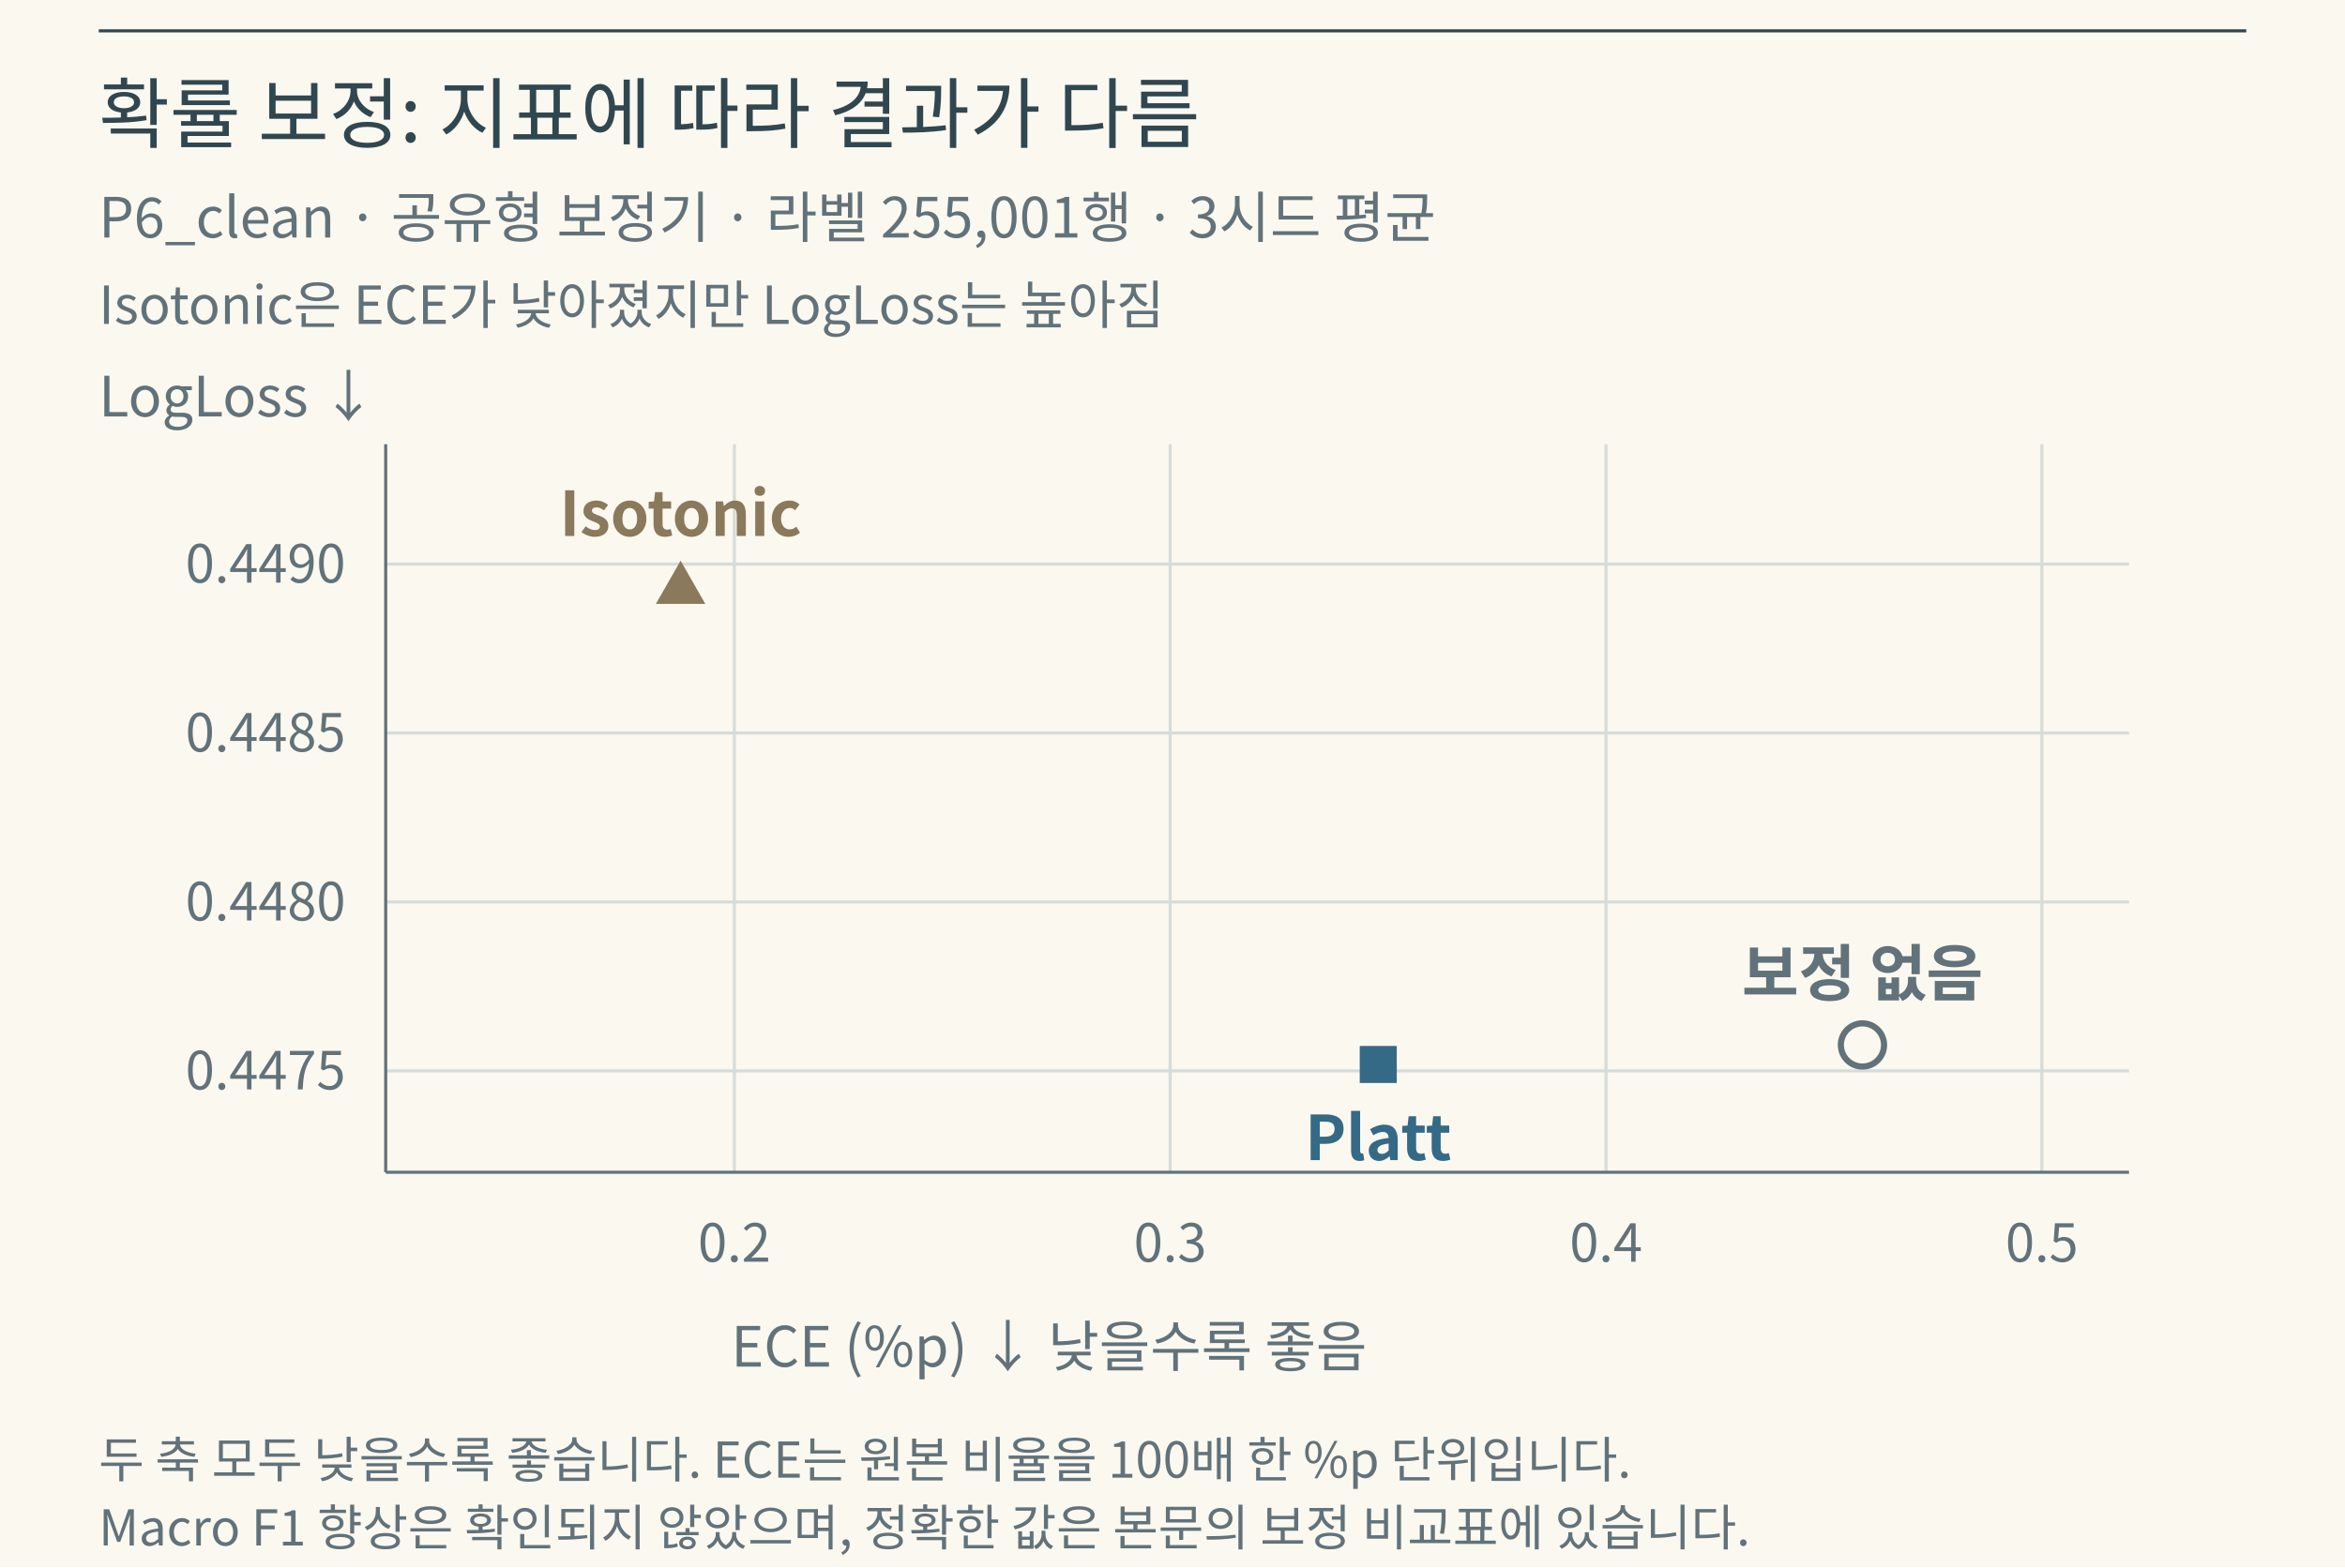
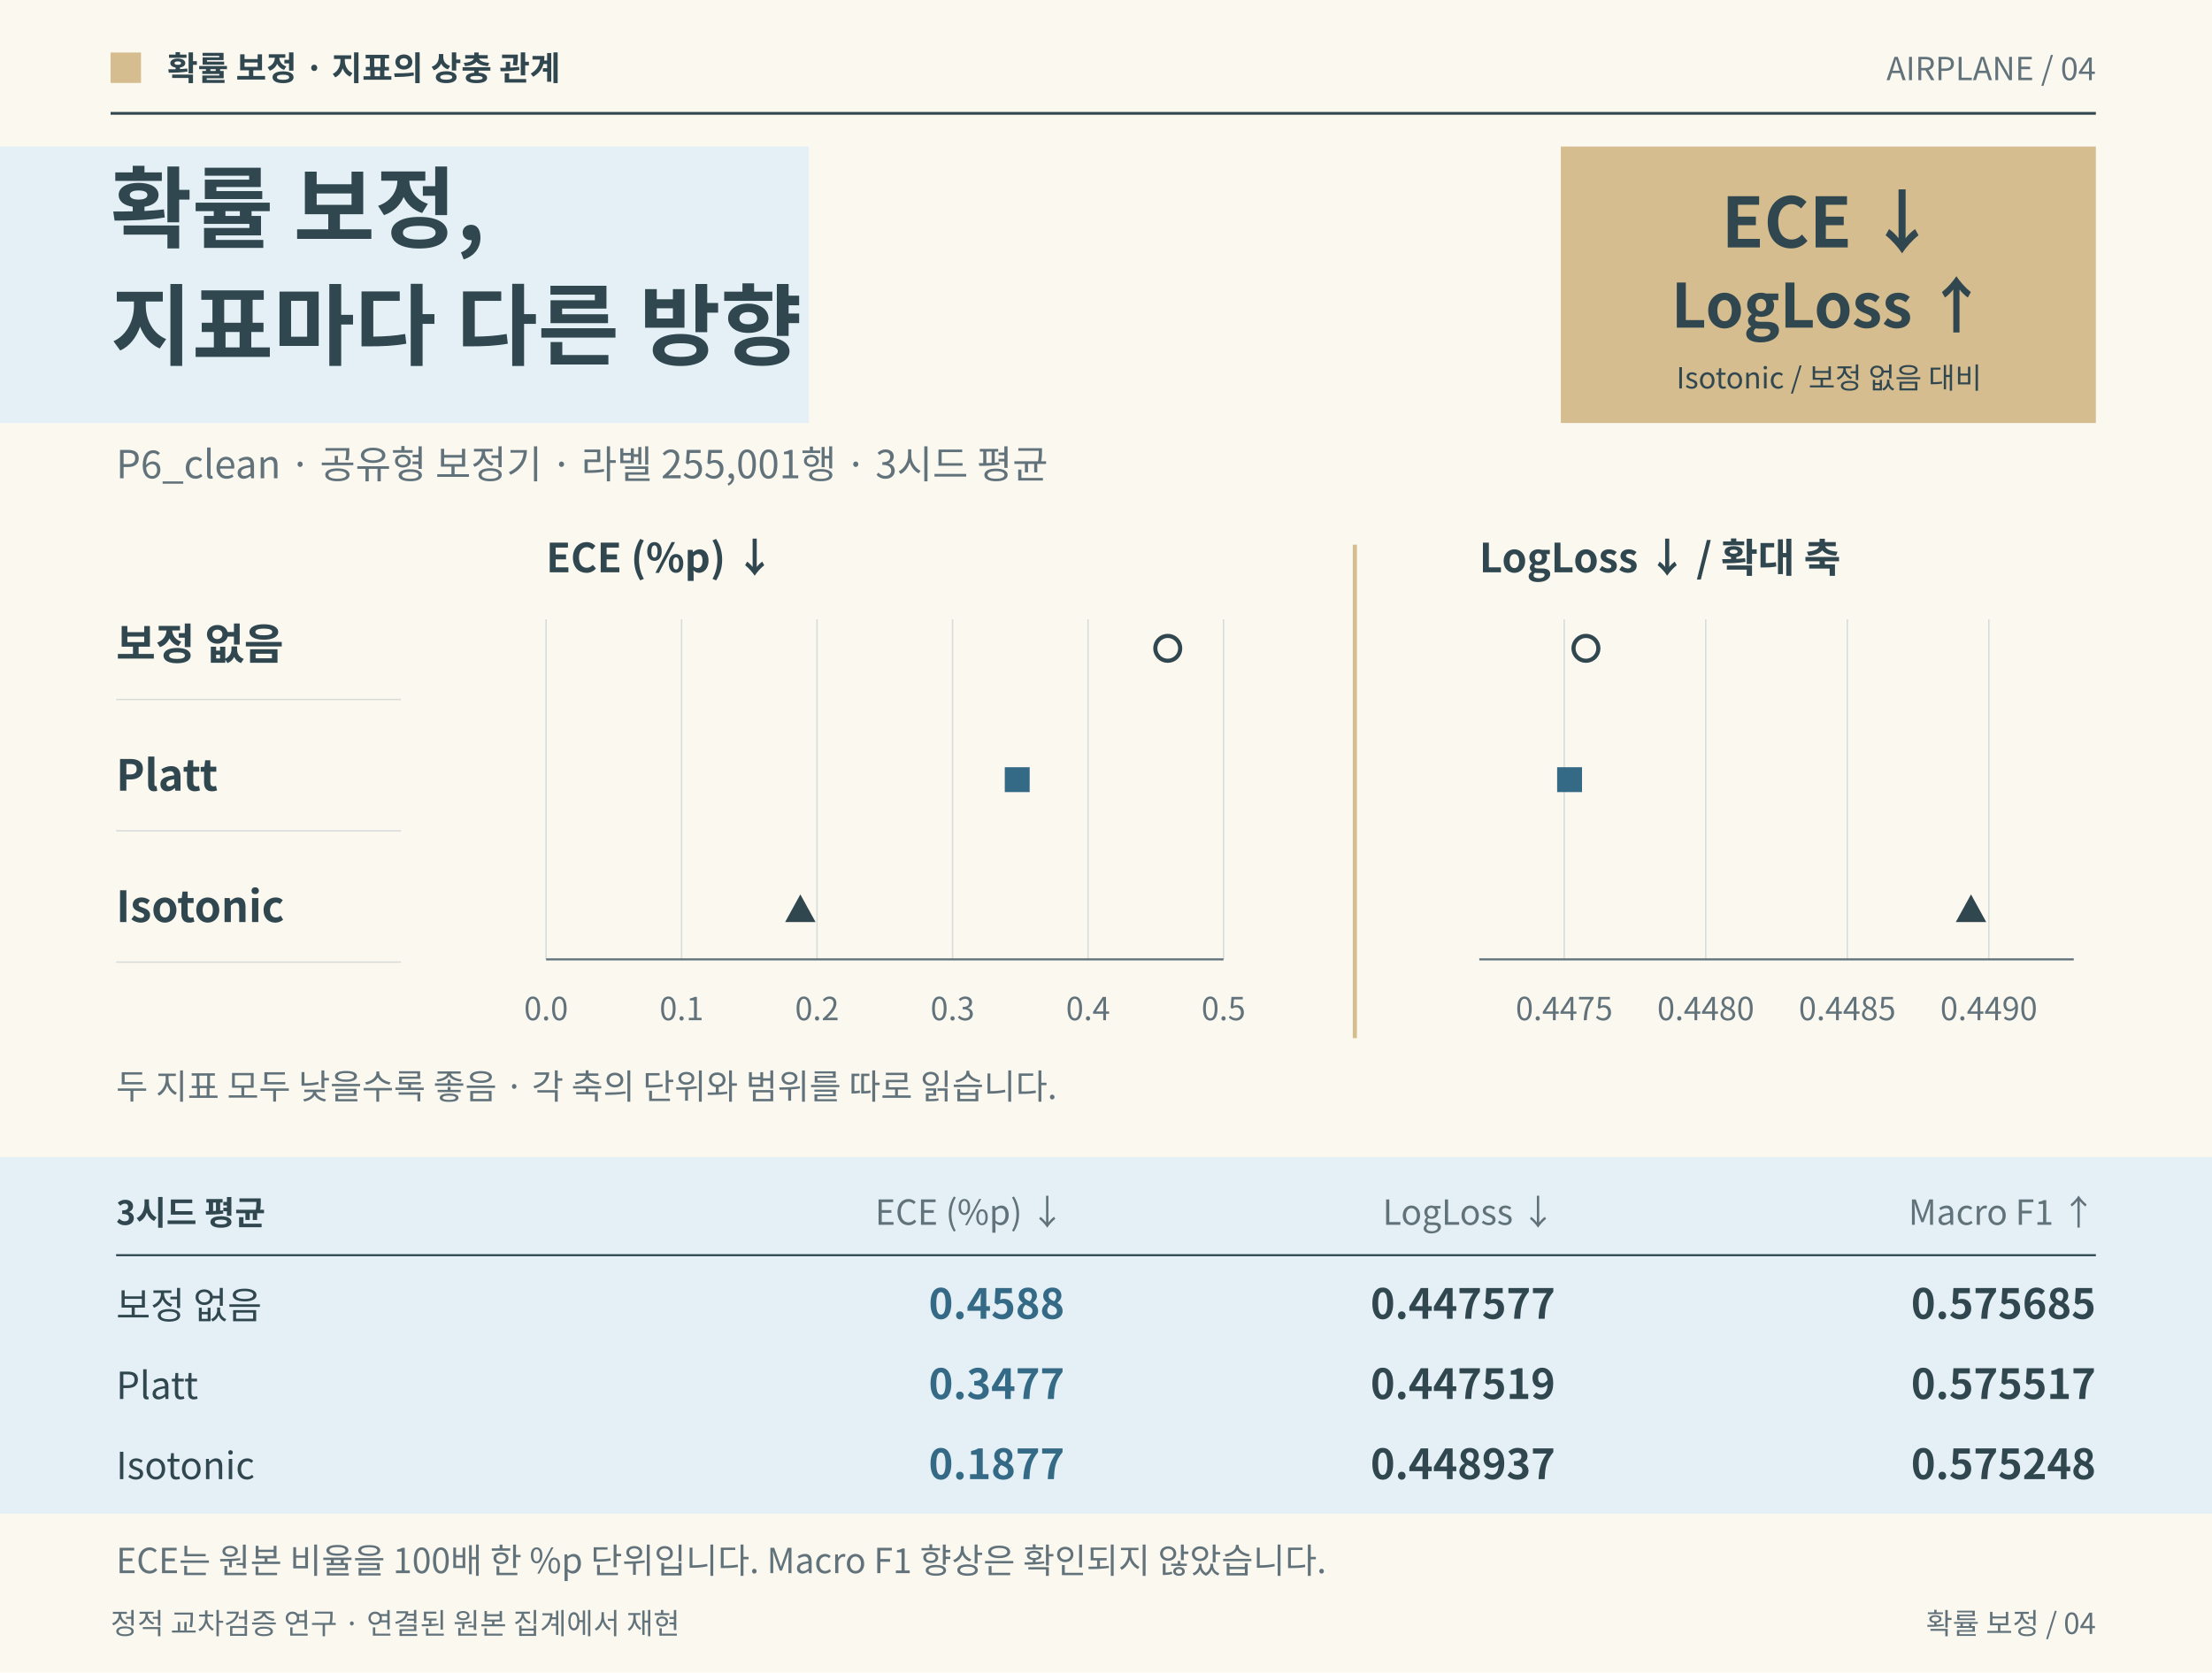
- <svg xmlns="http://www.w3.org/2000/svg" width="1600" height="1069.474" viewBox="0 0 760 508" role="img" aria-labelledby="title desc">
+ <svg xmlns="http://www.w3.org/2000/svg" width="1600" height="1210" viewBox="0 0 1600 1210" role="img" aria-labelledby="title desc" data-design="flight-magazine-c" data-chart-type="aligned-independent-calibration-panels">
  <style>text{font-family:"Noto Sans CJK KR","Malgun Gothic","Apple SD Gothic Neo",sans-serif;font-variant-numeric:tabular-nums}</style>
-   <rect width="760" height="508" fill="#FBF8F0" />
-   <line x1="32" y1="10" x2="728" y2="10" stroke="#304750" stroke-width="1" />
-   <text x="32.000" y="46.000" font-size="25" fill="#304750" font-weight="500" text-anchor="start" style="font-family:Noto Sans CJK KR, Malgun Gothic, Apple SD Gothic Neo, sans-serif">확률 보정: 지표에 따라 결과가 다름</text>
-   <text x="32.000" y="77.000" font-size="18" fill="#61727A" font-weight="400" text-anchor="start">P6_clean · 공유형 보정기 · 라벨 255,001행 · 3시드 평균</text>
-   <text x="32.000" y="105.000" font-size="17" fill="#61727A" font-weight="400" text-anchor="start">Isotonic은 ECE가 낮아졌지만 LogLoss는 높아짐</text>
-   <line x1="238.000" y1="144.000" x2="238.000" y2="380.000" stroke="#D7DCD9" stroke-width="1" />
-   <text x="238.000" y="409.000" font-size="17" fill="#61727A" font-weight="400" text-anchor="middle">0.2</text>
-   <line x1="379.250" y1="144.000" x2="379.250" y2="380.000" stroke="#D7DCD9" stroke-width="1" />
-   <text x="379.250" y="409.000" font-size="17" fill="#61727A" font-weight="400" text-anchor="middle">0.3</text>
-   <line x1="520.500" y1="144.000" x2="520.500" y2="380.000" stroke="#D7DCD9" stroke-width="1" />
-   <text x="520.500" y="409.000" font-size="17" fill="#61727A" font-weight="400" text-anchor="middle">0.4</text>
-   <line x1="661.750" y1="144.000" x2="661.750" y2="380.000" stroke="#D7DCD9" stroke-width="1" />
-   <text x="661.750" y="409.000" font-size="17" fill="#61727A" font-weight="400" text-anchor="middle">0.5</text>
-   <line x1="125.000" y1="347.143" x2="690.000" y2="347.143" stroke="#D7DCD9" stroke-width="1" />
-   <text x="112.000" y="353.143" font-size="17" fill="#61727A" font-weight="400" text-anchor="end">0.4475</text>
-   <line x1="125.000" y1="292.381" x2="690.000" y2="292.381" stroke="#D7DCD9" stroke-width="1" />
-   <text x="112.000" y="298.381" font-size="17" fill="#61727A" font-weight="400" text-anchor="end">0.4480</text>
-   <line x1="125.000" y1="237.619" x2="690.000" y2="237.619" stroke="#D7DCD9" stroke-width="1" />
-   <text x="112.000" y="243.619" font-size="17" fill="#61727A" font-weight="400" text-anchor="end">0.4485</text>
-   <line x1="125.000" y1="182.857" x2="690.000" y2="182.857" stroke="#D7DCD9" stroke-width="1" />
-   <text x="112.000" y="188.857" font-size="17" fill="#61727A" font-weight="400" text-anchor="end">0.4490</text>
-   <text x="32.000" y="135.000" font-size="18" fill="#61727A" font-weight="400" text-anchor="start">LogLoss ↓</text>
-   <circle cx="603.610" cy="338.733" r="7" fill="#FBF8F0" stroke="#61727A" stroke-width="2" />
-   <text x="603.610" y="322.733" font-size="20" fill="#61727A" font-weight="600" text-anchor="middle">보정 없음</text>
-   <rect x="440.684" y="339.061" width="12.000" height="12.000" rx="0" fill="#356A86" />
-   <text x="446.684" y="376.061" font-size="20" fill="#356A86" font-weight="600" text-anchor="middle">Platt</text>
-   <polygon points="220.578,181.748 212.578,195.748 228.578,195.748" fill="#8A795B" />
-   <text x="220.578" y="173.748" font-size="20" fill="#8A795B" font-weight="600" text-anchor="middle">Isotonic</text>
-   <line x1="125.000" y1="144.000" x2="125.000" y2="380.000" stroke="#61727A" stroke-width="1" />
-   <line x1="125.000" y1="380.000" x2="690.000" y2="380.000" stroke="#61727A" stroke-width="1" />
-   <text x="340.000" y="443.000" font-size="18" fill="#61727A" font-weight="400" text-anchor="middle">ECE (%p) ↓ 낮을수록 좋음</text>
-   <text x="32.000" y="479.000" font-size="16" fill="#61727A" font-weight="400" text-anchor="start">두 축 모두 낮을수록 좋습니다. ECE는 원본 비율을 100배 한 %p 단위입니다.</text>
-   <text x="32.000" y="501.000" font-size="16" fill="#61727A" font-weight="400" text-anchor="start">Macro F1 향상은 확인되지 않았으며, 정확한 값은 본문의 보정 비교표에 있습니다.</text>
+   <rect width="1600" height="1210" fill="#FBF8F0" />
+   <rect x="0.000" y="106.000" width="585.000" height="200.000" fill="#E4F0F5" />
+   <rect x="1129.000" y="106.000" width="387.000" height="200.000" fill="#D5BD8F" />
+   <rect x="80.000" y="38.000" width="22.000" height="22.000" fill="#D5BD8F" />
+   <text x="121.000" y="58.000" font-size="24" fill="#304750" font-weight="600" text-anchor="start">확률 보정 · 지표의 상충 관계</text>
+   <text x="1516.000" y="58.000" font-size="23" fill="#61727A" font-weight="400" text-anchor="end">AIRPLANE  /  04</text>
+   <line x1="80.000" y1="82.000" x2="1516.000" y2="82.000" stroke="#304750" stroke-width="2" />
+   <text x="80.000" y="174.000" font-size="64" fill="#304750" font-weight="700" text-anchor="start" style="font-family:Noto Sans CJK KR, Malgun Gothic, Apple SD Gothic Neo, sans-serif">확률 보정,</text>
+   <text x="80.000" y="259.000" font-size="64" fill="#304750" font-weight="700" text-anchor="start" style="font-family:Noto Sans CJK KR, Malgun Gothic, Apple SD Gothic Neo, sans-serif">지표마다 다른 방향</text>
+   <text x="1323.000" y="179.000" font-size="50" fill="#304750" font-weight="700" text-anchor="middle">ECE ↓</text>
+   <text x="1323.000" y="237.000" font-size="44" fill="#304750" font-weight="600" text-anchor="middle">LogLoss ↑</text>
+   <text x="1323.000" y="281.000" font-size="21" fill="#304750" font-weight="400" text-anchor="middle">Isotonic / 보정 없음 대비</text>
+   <text x="84.000" y="346.000" font-size="28" fill="#61727A" font-weight="400" text-anchor="start">P6_clean · 공유형 보정기 · 라벨 255,001행 · 3시드 평균</text>
+   <text x="395.000" y="414.000" font-size="29" fill="#304750" font-weight="600" text-anchor="start">ECE (%p) ↓</text>
+   <line x1="395.000" y1="448.000" x2="395.000" y2="694.000" stroke="#D7DCD9" stroke-width="1" />
+   <text x="395.000" y="738.000" font-size="23" fill="#61727A" font-weight="400" text-anchor="middle">0.0</text>
+   <line x1="493.000" y1="448.000" x2="493.000" y2="694.000" stroke="#D7DCD9" stroke-width="1" />
+   <text x="493.000" y="738.000" font-size="23" fill="#61727A" font-weight="400" text-anchor="middle">0.1</text>
+   <line x1="591.000" y1="448.000" x2="591.000" y2="694.000" stroke="#D7DCD9" stroke-width="1" />
+   <text x="591.000" y="738.000" font-size="23" fill="#61727A" font-weight="400" text-anchor="middle">0.2</text>
+   <line x1="689.000" y1="448.000" x2="689.000" y2="694.000" stroke="#D7DCD9" stroke-width="1" />
+   <text x="689.000" y="738.000" font-size="23" fill="#61727A" font-weight="400" text-anchor="middle">0.3</text>
+   <line x1="787.000" y1="448.000" x2="787.000" y2="694.000" stroke="#D7DCD9" stroke-width="1" />
+   <text x="787.000" y="738.000" font-size="23" fill="#61727A" font-weight="400" text-anchor="middle">0.4</text>
+   <line x1="885.000" y1="448.000" x2="885.000" y2="694.000" stroke="#D7DCD9" stroke-width="1" />
+   <text x="885.000" y="738.000" font-size="23" fill="#61727A" font-weight="400" text-anchor="middle">0.5</text>
+   <line x1="395.000" y1="694.000" x2="885.000" y2="694.000" stroke="#61727A" stroke-width="1.5" />
+   <circle cx="844.662" cy="469.000" r="9" fill="#FBF8F0" stroke="#304750" stroke-width="3" />
+   <rect x="726.786" y="555.000" width="18.000" height="18.000" fill="#356A86" />
+   <polygon points="578.913,647.000 567.913,667.000 589.913,667.000" fill="#304750" />
+   <text x="1070.000" y="414.000" font-size="29" fill="#304750" font-weight="600" text-anchor="start">LogLoss ↓ / 확대 축</text>
+   <line x1="1131.429" y1="448.000" x2="1131.429" y2="694.000" stroke="#D7DCD9" stroke-width="1" />
+   <text x="1131.429" y="738.000" font-size="23" fill="#61727A" font-weight="400" text-anchor="middle">0.4475</text>
+   <line x1="1233.810" y1="448.000" x2="1233.810" y2="694.000" stroke="#D7DCD9" stroke-width="1" />
+   <text x="1233.810" y="738.000" font-size="23" fill="#61727A" font-weight="400" text-anchor="middle">0.4480</text>
+   <line x1="1336.190" y1="448.000" x2="1336.190" y2="694.000" stroke="#D7DCD9" stroke-width="1" />
+   <text x="1336.190" y="738.000" font-size="23" fill="#61727A" font-weight="400" text-anchor="middle">0.4485</text>
+   <line x1="1438.571" y1="448.000" x2="1438.571" y2="694.000" stroke="#D7DCD9" stroke-width="1" />
+   <text x="1438.571" y="738.000" font-size="23" fill="#61727A" font-weight="400" text-anchor="middle">0.4490</text>
+   <line x1="1070.000" y1="694.000" x2="1500.000" y2="694.000" stroke="#61727A" stroke-width="1.5" />
+   <circle cx="1147.151" cy="469.000" r="9" fill="#FBF8F0" stroke="#304750" stroke-width="3" />
+   <rect x="1126.321" y="555.000" width="18.000" height="18.000" fill="#356A86" />
+   <polygon points="1425.688,647.000 1414.688,667.000 1436.688,667.000" fill="#304750" />
+   <line x1="980.000" y1="394.000" x2="980.000" y2="751.000" stroke="#D5BD8F" stroke-width="3" />
+   <text x="84.000" y="477.000" font-size="31" fill="#304750" font-weight="600" text-anchor="start">보정 없음</text>
+   <line x1="84.000" y1="506.000" x2="290.000" y2="506.000" stroke="#D7DCD9" stroke-width="1" />
+   <text x="84.000" y="572.000" font-size="31" fill="#304750" font-weight="600" text-anchor="start">Platt</text>
+   <line x1="84.000" y1="601.000" x2="290.000" y2="601.000" stroke="#D7DCD9" stroke-width="1" />
+   <text x="84.000" y="667.000" font-size="31" fill="#304750" font-weight="600" text-anchor="start">Isotonic</text>
+   <line x1="84.000" y1="696.000" x2="290.000" y2="696.000" stroke="#D7DCD9" stroke-width="1" />
+   <text x="84.000" y="795.000" font-size="25" fill="#61727A" font-weight="400" text-anchor="start">두 지표 모두 낮을수록 좋음 · 각 축의 단위와 범위를 따로 읽습니다.</text>
+   <rect x="0.000" y="837.000" width="1600.000" height="258.000" fill="#E4F0F5" />
+   <text x="84.000" y="886.000" font-size="24" fill="#304750" font-weight="600" text-anchor="start">3시드 평균</text>
+   <text x="770.000" y="886.000" font-size="25" fill="#61727A" font-weight="400" text-anchor="end">ECE (%p) ↓</text>
+   <text x="1125.000" y="886.000" font-size="25" fill="#61727A" font-weight="400" text-anchor="end">LogLoss ↓</text>
+   <text x="1516.000" y="886.000" font-size="25" fill="#61727A" font-weight="400" text-anchor="end">Macro F1 ↑</text>
+   <line x1="84.000" y1="908.000" x2="1516.000" y2="908.000" stroke="#304750" stroke-width="1.5" />
+   <text x="84.000" y="954.000" font-size="27" fill="#304750" font-weight="500" text-anchor="start">보정 없음</text>
+   <text x="770.000" y="954.000" font-size="30" fill="#356A86" font-weight="600" text-anchor="end">0.4588</text>
+   <text x="1125.000" y="954.000" font-size="30" fill="#304750" font-weight="600" text-anchor="end">0.447577</text>
+   <text x="1516.000" y="954.000" font-size="30" fill="#304750" font-weight="600" text-anchor="end">0.575685</text>
+   <text x="84.000" y="1012.000" font-size="27" fill="#304750" font-weight="500" text-anchor="start">Platt</text>
+   <text x="770.000" y="1012.000" font-size="30" fill="#356A86" font-weight="600" text-anchor="end">0.3477</text>
+   <text x="1125.000" y="1012.000" font-size="30" fill="#304750" font-weight="600" text-anchor="end">0.447519</text>
+   <text x="1516.000" y="1012.000" font-size="30" fill="#304750" font-weight="600" text-anchor="end">0.575517</text>
+   <text x="84.000" y="1070.000" font-size="27" fill="#304750" font-weight="500" text-anchor="start">Isotonic</text>
+   <text x="770.000" y="1070.000" font-size="30" fill="#356A86" font-weight="600" text-anchor="end">0.1877</text>
+   <text x="1125.000" y="1070.000" font-size="30" fill="#304750" font-weight="600" text-anchor="end">0.448937</text>
+   <text x="1516.000" y="1070.000" font-size="30" fill="#304750" font-weight="600" text-anchor="end">0.575248</text>
+   <text x="84.000" y="1138.000" font-size="25" fill="#61727A" font-weight="400" text-anchor="start">ECE는 원본 비율을 100배 한 %p 단위입니다. Macro F1 향상은 확인되지 않았습니다.</text>
+   <text x="80.000" y="1182.000" font-size="21" fill="#61727A" font-weight="400" text-anchor="start">정적 교차검증 연구 · 연결된 원본 집계에서 재현</text>
+   <text x="1516.000" y="1182.000" font-size="21" fill="#61727A" font-weight="400" text-anchor="end">확률 보정 / 04</text>
</svg>
